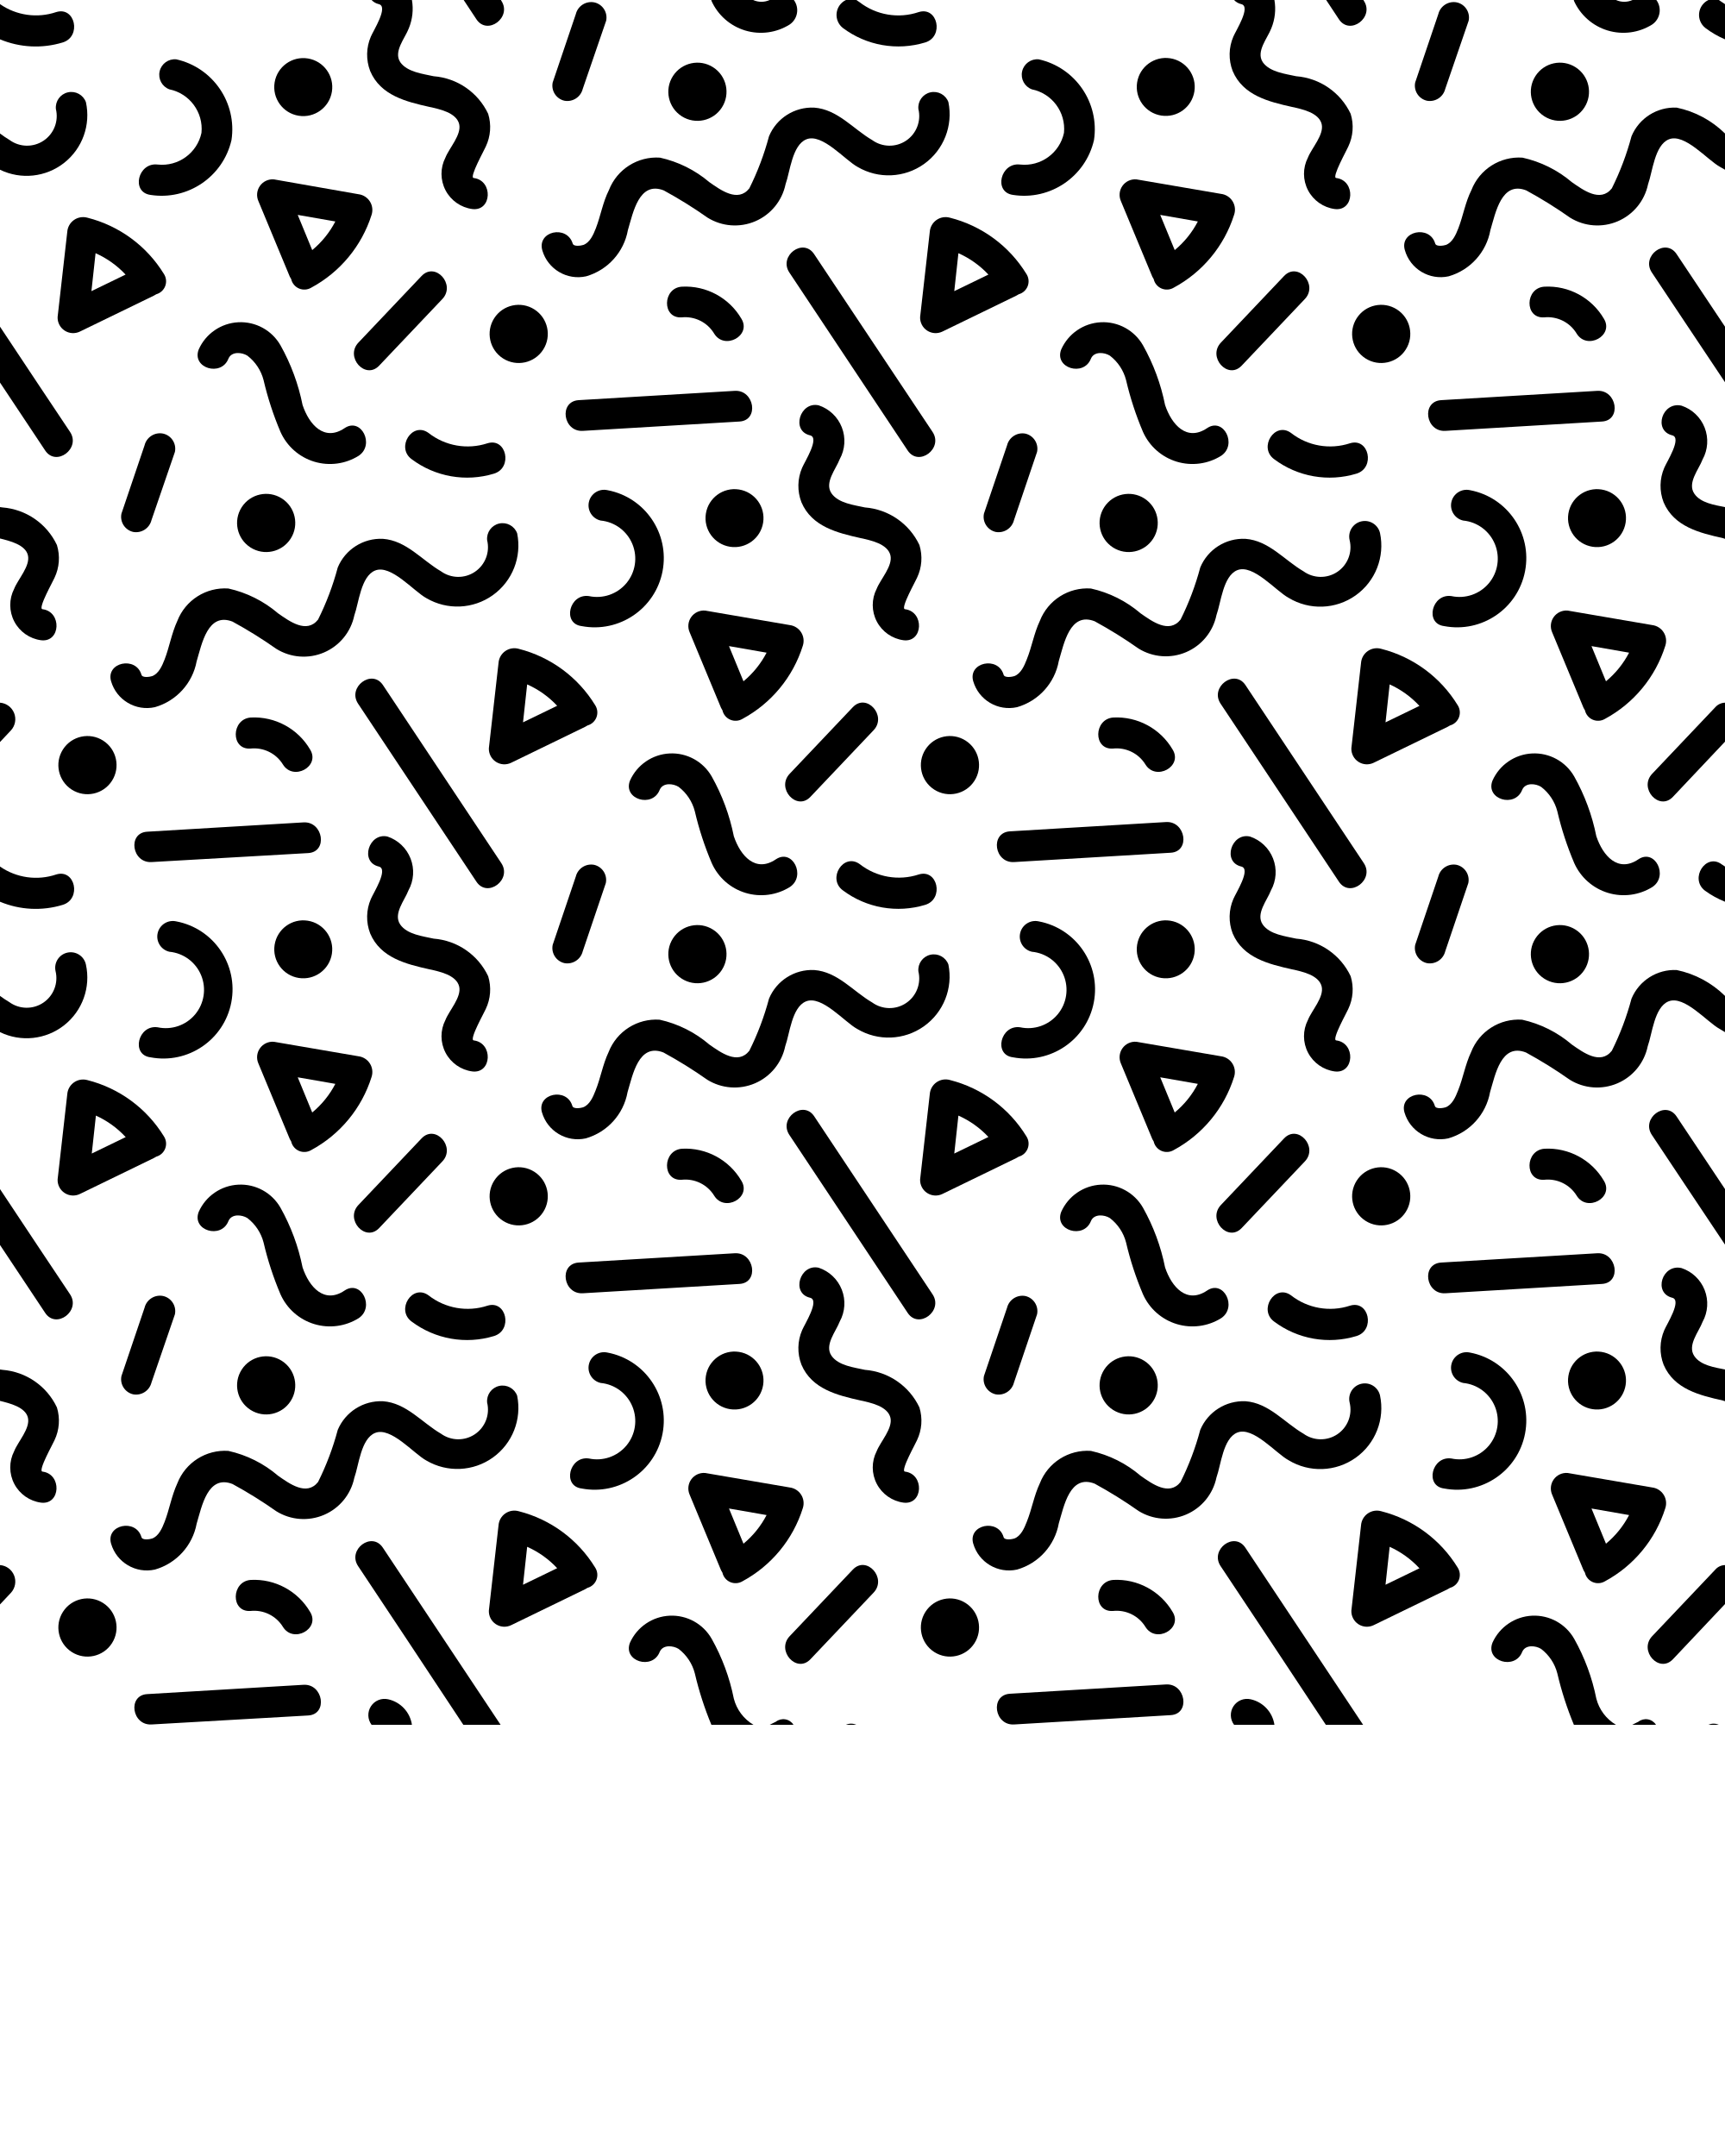
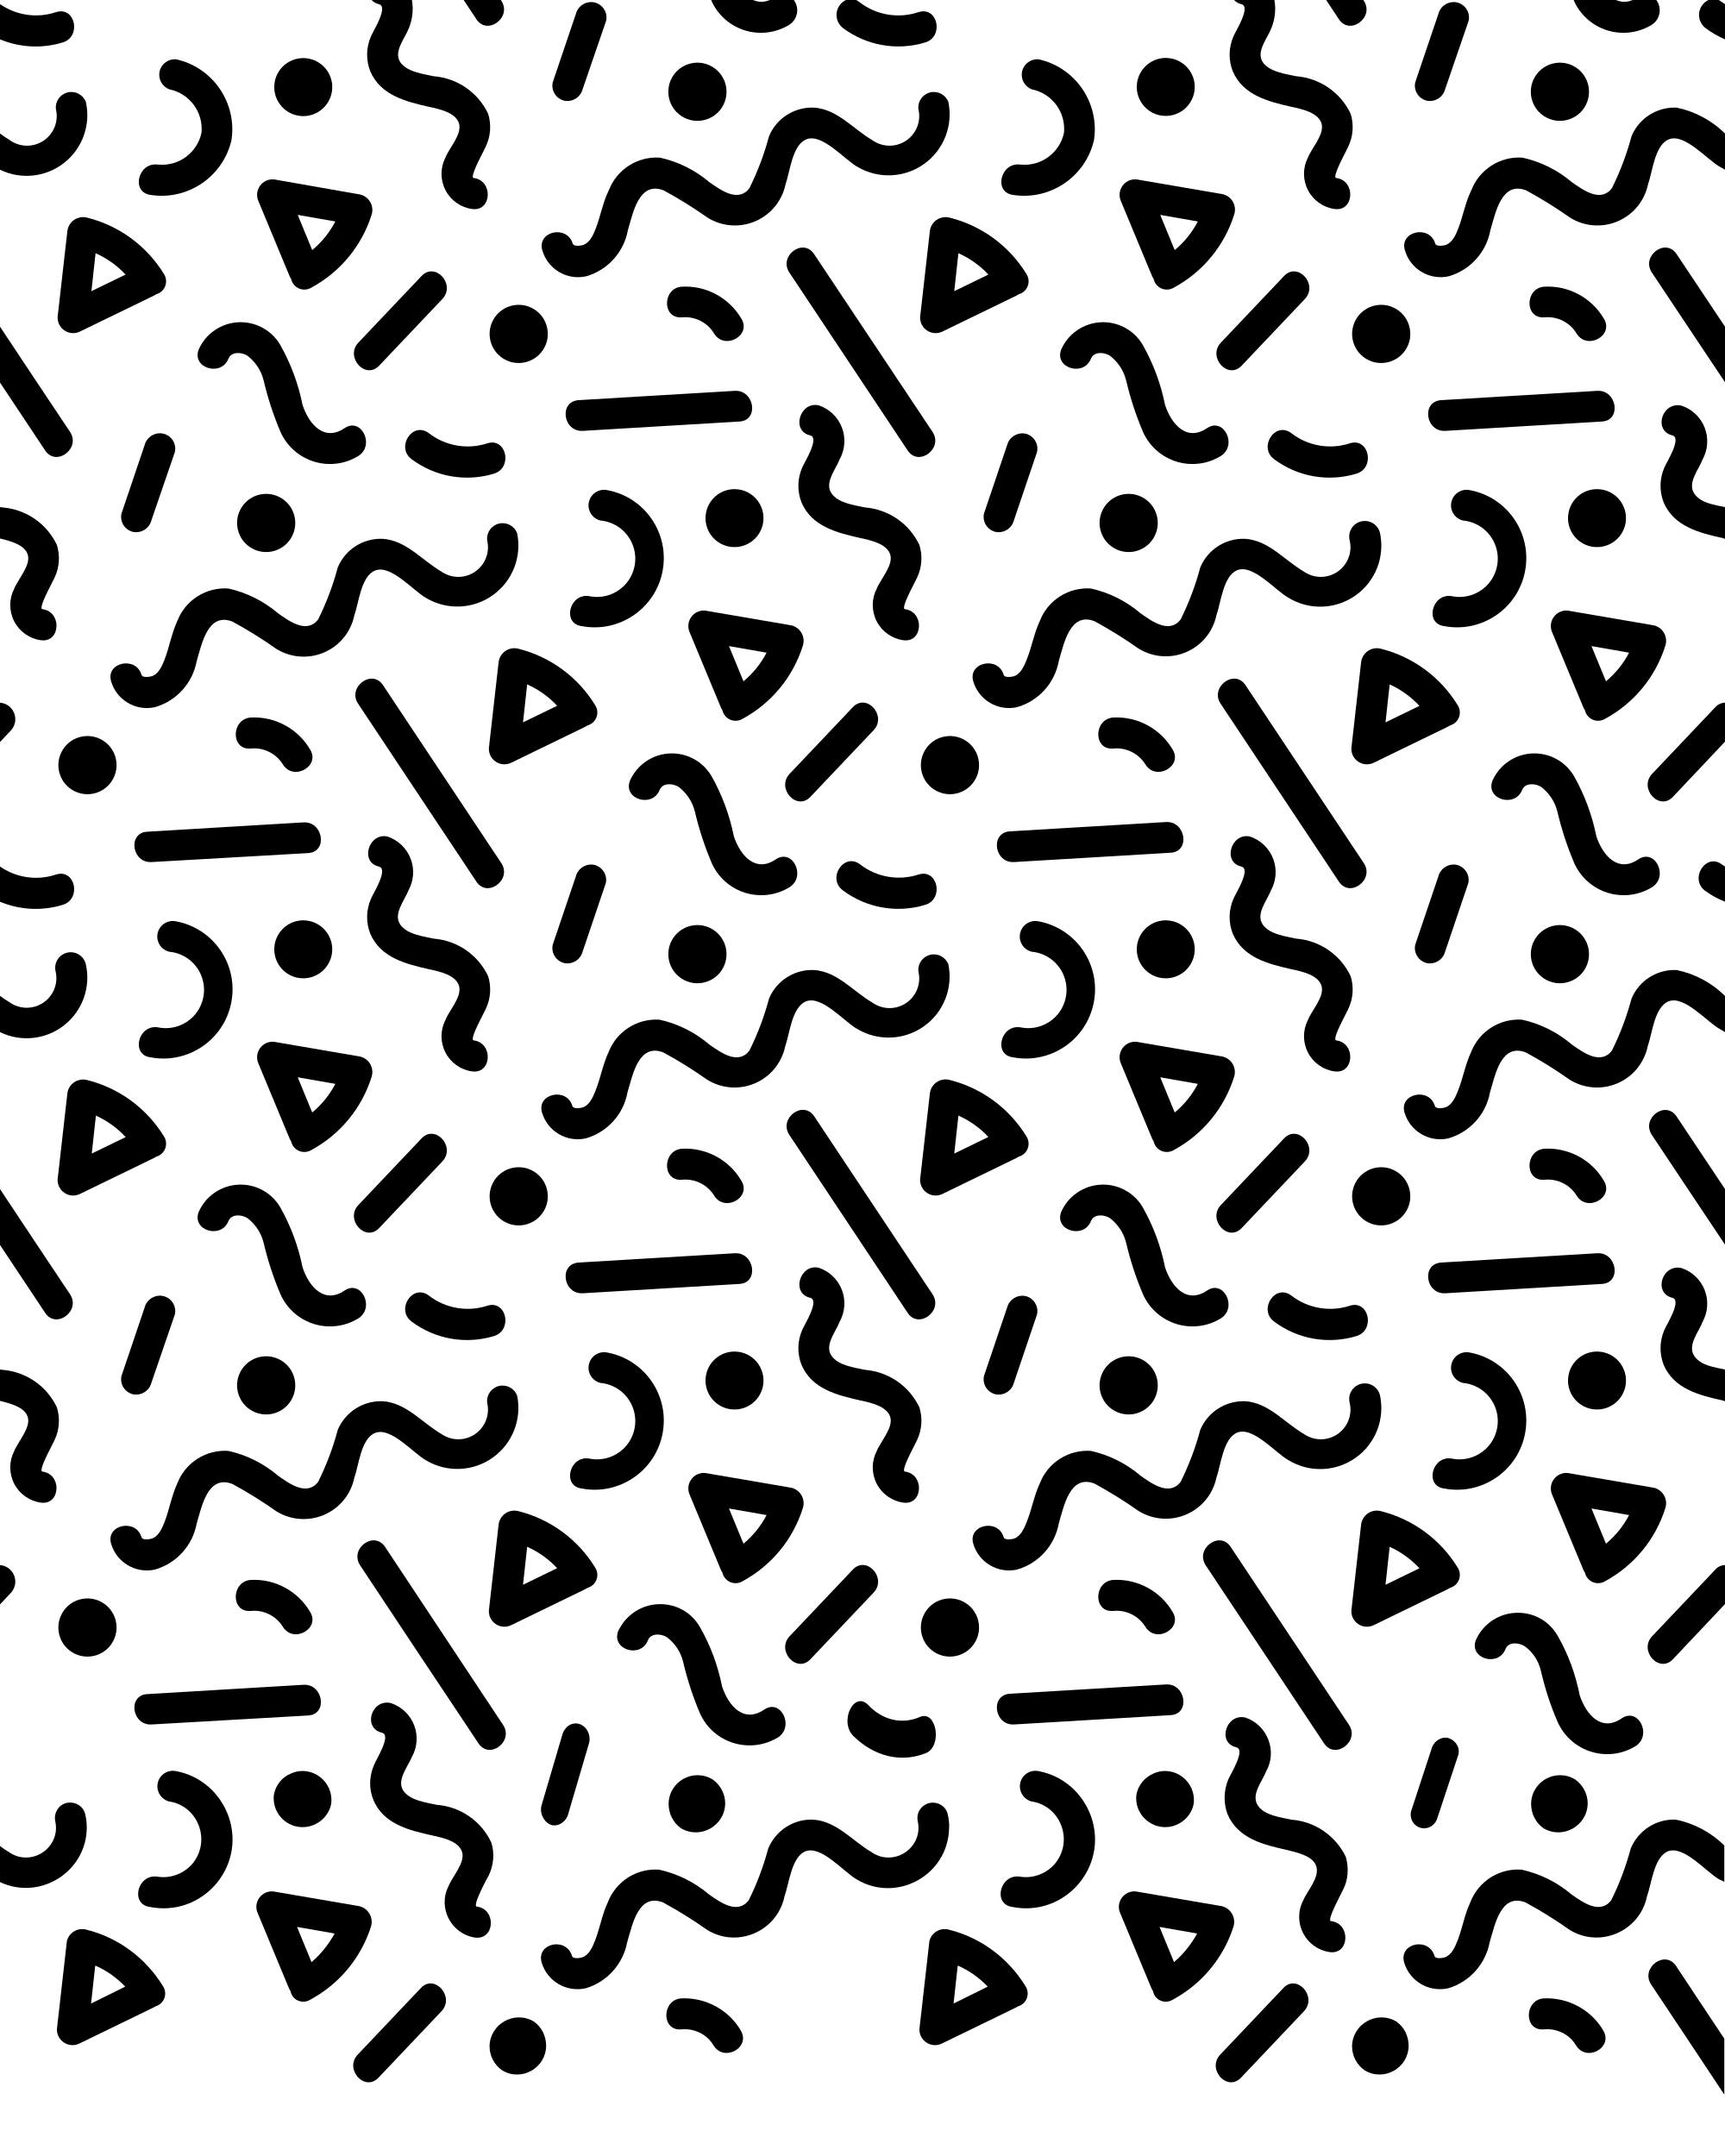
<svg xmlns="http://www.w3.org/2000/svg" data-name="Layer 1" viewBox="0 0 5 6.25" x="0px" y="0px">
  <path d="M4.86.312A.135.135,0,0,0,4.729.395a.8.8,0,0,1-.057.151c-.033.042-.083.005-.116-.018A.331.331,0,0,0,4.413.457a.148.148,0,0,0-.148.094C4.247.587,4.241.626,4.227.662c-.007.018-.017.041-.036.048-.006.002-.028.006-.031-.004-.016-.055-.104-.036-.088.019A.108.108,0,0,0,4.199.801a.171.171,0,0,0,.121-.134C4.335.617,4.352.524,4.424.552a1.295,1.295,0,0,1,.127.079.15.15,0,0,0,.226-.097c.013-.036.019-.113.06-.13.046-.019.112.06.149.08L5,.492V.387A.281.281,0,0,0,4.86.312Z" />
  <path d="M4.476.337A.084.084,0,0,0,4.567.195.084.084,0,0,0,4.476.337Z" />
  <path d="M4.788.79c.046.069.133.2.212.318V.947L4.86.737C4.828.688,4.756.742,4.788.79Z" />
  <path d="M4.476.92A.098.098,0,0,1,4.57.967c.03.049.109.006.079-.043a.188.188,0,0,0-.172-.093C4.42.834,4.418.924,4.476.92Z" />
  <path d="M4.991.006,4.982,0H4.952a.048.048,0,0,0-.009.081A.265.265,0,0,0,5,.114V.012Z" />
  <path d="M4.562.002a.157.157,0,0,0,.227.069A.05.05,0,0,0,4.801,0h-.069a.058.058,0,0,1-.048,0H4.562Z" />
  <path d="M4.169.041,4.102.239a.045.045,0,0,0,.034.053.046.046,0,0,0,.053-.034L4.257.06a.045.045,0,0,0-.034-.053A.046.046,0,0,0,4.169.041Z" />
  <path d="M4.86,2.812a.135.135,0,0,0-.131.083.799.799,0,0,1-.057.151c-.033.042-.083.005-.116-.018a.332.332,0,0,0-.144-.072.148.148,0,0,0-.148.094c-.017.036-.023.075-.038.112-.007.018-.017.041-.036.048-.006.002-.028.006-.031-.004-.016-.055-.104-.036-.088.019a.108.108,0,0,0,.127.075.171.171,0,0,0,.121-.134c.015-.05.032-.143.104-.115a1.294,1.294,0,0,1,.127.079.15.15,0,0,0,.226-.097c.013-.036.019-.113.06-.13.046-.019.112.06.149.08L5,2.992V2.887A.281.281,0,0,0,4.86,2.812Z" />
  <path d="M4.476,2.837a.084.084,0,0,0,.091-.142A.084.084,0,0,0,4.476,2.837Z" />
  <path d="M4.546,1.489a.084.084,0,0,0,.166.026A.084.084,0,0,0,4.546,1.489Z" />
  <path d="M4.788,3.29c.046.069.133.2.212.318V3.447l-.14-.21C4.828,3.188,4.756,3.242,4.788,3.29Z" />
  <path d="M4.476,3.42a.098.098,0,0,1,.094.046c.03.049.109.006.079-.043a.188.188,0,0,0-.172-.093C4.42,3.334,4.418,3.424,4.476,3.42Z" />
  <path d="M4.499,1.833,4.59,2.052l.004.007a.039.039,0,0,0,.058.025.365.365,0,0,0,.175-.212.046.046,0,0,0-.038-.06l-.245-.042A.045.045,0,0,0,4.499,1.833Zm.223.059a.267.267,0,0,1-.067.083l-.042-.102Z" />
  <path d="M4.991,2.506c-.046-.035-.095.041-.049.076A.266.266,0,0,0,5,2.614V2.512Z" />
  <path d="M4.326,2.263c-.021.054.065.08.086.027.009-.022.039-.019.055-.009a.13.13,0,0,1,.047.071.915.915,0,0,0,.049.15.157.157,0,0,0,.227.069c.047-.032.007-.112-.041-.08-.059.04-.103-.01-.122-.067a.59.59,0,0,0-.064-.173A.133.133,0,0,0,4.326,2.263Z" />
  <path d="M4.972,2.05l-.183.193c-.04.042.02.109.06.067L5,2.15V2.037A.039.039,0,0,0,4.972,2.05Z" />
  <path d="M4.169,2.541,4.102,2.739a.045.045,0,0,0,.034.053.046.046,0,0,0,.053-.034l.067-.198a.045.045,0,0,0-.034-.053A.046.046,0,0,0,4.169,2.541Z" />
  <path d="M4.911,1.431c-.021-.031.013-.07.024-.099a.109.109,0,0,0-.061-.156c-.056-.013-.083.072-.027.086.029.007-.016.077-.023.094a.132.132,0,0,0-.002.1c.03.071.105.089.172.104L5,1.562V1.47C4.97,1.464,4.929,1.458,4.911,1.431Z" />
  <path d="M4.546,3.989a.084.084,0,0,0,.166.026A.084.084,0,0,0,4.546,3.989Z" />
  <path d="M4.499,4.333,4.59,4.552l.004.007a.039.039,0,0,0,.058.025.365.365,0,0,0,.175-.212.046.046,0,0,0-.038-.06l-.245-.042A.045.045,0,0,0,4.499,4.333Zm.223.059a.268.268,0,0,1-.067.083l-.042-.102Z" />
-   <path d="M4.952,5h.03A.036.036,0,0,0,4.952,5Z" />
-   <path d="M4.627,4.924a.59.59,0,0,0-.064-.173.133.133,0,0,0-.237.011c-.021.054.065.08.086.027.009-.022.039-.019.055-.009a.13.13,0,0,1,.047.071A.953.953,0,0,0,4.562,5h.122A.124.124,0,0,1,4.627,4.924Z" />
-   <path d="M4.749,4.991,4.731,5h.069A.035.035,0,0,0,4.749,4.991Z" />
  <path d="M4.972,4.55l-.183.193c-.04.042.02.109.06.067L5,4.65V4.537A.038.038,0,0,0,4.972,4.55Z" />
  <path d="M4.911,3.931c-.021-.031.013-.07.024-.099a.109.109,0,0,0-.061-.156c-.056-.013-.083.072-.027.086.029.007-.016.077-.023.094a.132.132,0,0,0-.002.1c.03.071.105.089.172.104L5,4.062V3.97C4.97,3.964,4.929,3.958,4.911,3.931Z" />
  <path d="M3.881.056c.032.048.104-.006.072-.054L3.952,0H3.844Z" />
  <path d="M3.912,1.566a.086.086,0,0,1-.134.09c-.055-.032-.1-.089-.168-.094a.135.135,0,0,0-.131.083.8.8,0,0,1-.057.151c-.033.042-.083.005-.116-.018a.331.331,0,0,0-.144-.072.148.148,0,0,0-.148.094c-.017.036-.023.075-.038.112-.007.018-.017.041-.036.048-.006.002-.028.006-.031-.004-.016-.055-.104-.036-.088.019a.108.108,0,0,0,.127.075.171.171,0,0,0,.121-.134c.015-.05.032-.143.104-.115a1.294,1.294,0,0,1,.127.079.15.15,0,0,0,.226-.097c.013-.036.019-.113.06-.13.046-.019.112.06.149.08a.177.177,0,0,0,.265-.188A.045.045,0,0,0,3.912,1.566Z" />
  <path d="M3.226,1.587a.084.084,0,0,0,.091-.142A.084.084,0,0,0,3.226,1.587Z" />
  <path d="M3.296.239a.084.084,0,0,0,.166.026A.084.084,0,0,0,3.296.239Z" />
  <path d="M3.958,1.039A.084.084,0,0,0,4.049.897.084.084,0,0,0,3.958,1.039Z" />
  <path d="M3.538,2.04c.077.115.266.401.343.516.032.048.104-.006.072-.054-.077-.115-.266-.401-.343-.516C3.578,1.938,3.506,1.992,3.538,2.04Z" />
  <path d="M3.226,2.17a.098.098,0,0,1,.094.046c.03.049.109.006.079-.043a.188.188,0,0,0-.172-.093C3.17,2.084,3.168,2.174,3.226,2.17Z" />
  <path d="M3.945,1.922,3.917,2.169a.045.045,0,0,0,.065.042l.214-.104.007-.004a.039.039,0,0,0,.022-.059.365.365,0,0,0-.221-.163A.046.046,0,0,0,3.945,1.922Zm.17.124-.099.048.012-.11A.267.267,0,0,1,4.114,2.046Z" />
  <path d="M3.249.583,3.34.802l.004.007a.039.039,0,0,0,.058.025A.365.365,0,0,0,3.577.623.046.046,0,0,0,3.539.562L3.294.52A.045.045,0,0,0,3.249.583Zm.223.059a.267.267,0,0,1-.067.083L3.363.623Z" />
  <path d="M3.693,1.331a.268.268,0,0,0,.239.042c.055-.017.036-.105-.019-.088a.184.184,0,0,1-.171-.03C3.695,1.221,3.647,1.297,3.693,1.331Z" />
  <path d="M3.076,1.013c-.021.054.065.08.086.027.009-.022.039-.019.055-.009a.13.13,0,0,1,.047.071.913.913,0,0,0,.049.15.157.157,0,0,0,.227.069c.047-.032.007-.112-.041-.08-.059.04-.103-.01-.122-.067a.59.59,0,0,0-.064-.173A.133.133,0,0,0,3.076,1.013Z" />
  <path d="M3.539.993c-.04.042.02.109.06.067L3.782.867c.04-.042-.02-.109-.06-.067Z" />
  <path d="M2.919,1.291,2.852,1.489a.045.045,0,0,0,.034.053.046.046,0,0,0,.053-.034l.067-.198a.045.045,0,0,0-.034-.053A.046.046,0,0,0,2.919,1.291Z" />
  <path d="M3.598.012C3.627.019,3.582.089,3.575.106a.132.132,0,0,0-.002.1c.03.071.105.089.172.104.027.006.078.016.086.05.007.031-.029.069-.04.097a.103.103,0,0,0,.078.149c.057.007.061-.083.004-.09C3.859.515,3.905.433,3.908.425A.131.131,0,0,0,3.915.33a.191.191,0,0,0-.158-.109c-.031-.007-.077-.012-.097-.041C3.64.149,3.674.111,3.685.082A.149.149,0,0,0,3.694,0h-.117A.041.041,0,0,0,3.598.012Z" />
  <path d="M4.19,1.249l.453-.027c.058-.003.044-.092-.013-.089l-.453.027C4.119,1.164,4.132,1.253,4.19,1.249Z" />
  <path d="M4.241,1.509a.111.111,0,1,1-.034.219c-.057-.008-.078.08-.021.087a.2.2,0,1,0,.075-.394A.045.045,0,0,0,4.241,1.509Z" />
  <path d="M3.912,4.066a.086.086,0,0,1-.134.09c-.055-.032-.1-.089-.168-.094a.136.136,0,0,0-.131.083.799.799,0,0,1-.057.151c-.033.042-.083.005-.116-.018a.331.331,0,0,0-.144-.072.148.148,0,0,0-.148.094c-.017.036-.023.075-.038.112-.007.018-.017.041-.036.048-.006.002-.028.006-.031-.004-.016-.055-.104-.036-.088.019a.108.108,0,0,0,.127.075.171.171,0,0,0,.121-.134c.015-.05.032-.143.104-.115a1.294,1.294,0,0,1,.127.079.15.15,0,0,0,.226-.097c.013-.036.019-.113.06-.13.046-.019.112.06.149.08a.177.177,0,0,0,.265-.188A.045.045,0,0,0,3.912,4.066Z" />
  <path d="M3.226,4.087a.084.084,0,0,0,.091-.142A.084.084,0,0,0,3.226,4.087Z" />
  <path d="M3.296,2.739a.084.084,0,0,0,.166.026A.084.084,0,0,0,3.296,2.739Z" />
  <path d="M3.958,3.539a.084.084,0,0,0,.091-.142A.084.084,0,0,0,3.958,3.539Z" />
-   <path d="M3.538,4.54c.066.099.216.325.305.46h.108c-.078-.117-.265-.399-.341-.513C3.578,4.438,3.506,4.492,3.538,4.54Z" />
  <path d="M3.226,4.67a.098.098,0,0,1,.094.046c.03.049.109.006.079-.043a.188.188,0,0,0-.172-.093C3.17,4.584,3.168,4.674,3.226,4.67Z" />
  <path d="M3.945,4.422,3.917,4.669a.045.045,0,0,0,.065.042l.214-.104.007-.004a.039.039,0,0,0,.022-.059.365.365,0,0,0-.221-.163A.046.046,0,0,0,3.945,4.422Zm.17.124-.099.048.012-.11A.267.267,0,0,1,4.114,4.546Z" />
  <path d="M3.249,3.083,3.34,3.302l.004.007a.039.039,0,0,0,.058.025.365.365,0,0,0,.175-.212.046.046,0,0,0-.038-.06l-.245-.042A.045.045,0,0,0,3.249,3.083Zm.223.059a.267.267,0,0,1-.067.083l-.042-.102Z" />
  <path d="M3.693,3.831a.268.268,0,0,0,.239.042c.055-.017.036-.105-.019-.088a.184.184,0,0,1-.171-.03C3.695,3.721,3.647,3.797,3.693,3.831Z" />
  <path d="M3.076,3.513c-.021.054.065.08.086.027.009-.022.039-.019.055-.009a.13.13,0,0,1,.047.071.913.913,0,0,0,.049.15.157.157,0,0,0,.227.069c.047-.032.007-.112-.041-.08-.059.04-.103-.01-.122-.067a.59.59,0,0,0-.064-.173A.133.133,0,0,0,3.076,3.513Z" />
  <path d="M3.539,3.493c-.04.042.02.109.06.067L3.782,3.367c.04-.042-.02-.109-.06-.067Z" />
  <path d="M2.919,3.791,2.852,3.989a.045.045,0,0,0,.034.053.046.046,0,0,0,.053-.034l.067-.198a.045.045,0,0,0-.034-.053A.046.046,0,0,0,2.919,3.791Z" />
  <path d="M3.598,2.512c.029.007-.016.077-.023.094a.132.132,0,0,0-.002.1c.03.071.105.089.172.104.027.006.078.016.086.05.007.031-.029.069-.04.097a.103.103,0,0,0,.078.149c.057.007.061-.083.004-.09-.014-.002.032-.083.035-.091a.131.131,0,0,0,.007-.095.191.191,0,0,0-.158-.109c-.031-.007-.077-.012-.097-.041-.021-.031.013-.07.024-.099a.109.109,0,0,0-.061-.156C3.569,2.413,3.542,2.499,3.598,2.512Z" />
  <path d="M4.19,3.749l.453-.027c.058-.003.044-.092-.013-.089l-.453.027C4.119,3.664,4.132,3.753,4.19,3.749Z" />
  <path d="M4.241,4.009a.111.111,0,1,1-.034.219c-.057-.008-.078.08-.021.087a.2.2,0,1,0,.075-.394A.045.045,0,0,0,4.241,4.009Z" />
-   <path d="M3.625,4.926A.047.047,0,0,0,3.577,5h.117A.089.089,0,0,0,3.625,4.926Z" />
  <path d="M2.662.316a.086.086,0,0,1-.134.09c-.055-.032-.1-.089-.168-.094A.135.135,0,0,0,2.229.395a.8.8,0,0,1-.057.151c-.033.042-.083.005-.116-.018A.331.331,0,0,0,1.913.457a.148.148,0,0,0-.148.094C1.747.587,1.741.626,1.727.662c-.007.018-.017.041-.036.048-.006.002-.028.006-.031-.004C1.643.651,1.556.67,1.572.726A.108.108,0,0,0,1.699.801a.171.171,0,0,0,.121-.134C1.835.617,1.852.524,1.924.552a1.294,1.294,0,0,1,.127.079.15.15,0,0,0,.226-.097c.013-.036.019-.113.06-.13.046-.019.112.06.149.08A.177.177,0,0,0,2.749.296.045.045,0,0,0,2.662.316Z" />
  <path d="M1.976.337A.084.084,0,0,0,2.067.195.084.084,0,0,0,1.976.337Z" />
  <path d="M2.288.79c.077.115.266.401.343.516.032.048.104-.006.072-.054C2.626,1.137,2.437.852,2.36.737,2.328.688,2.256.742,2.288.79Z" />
  <path d="M1.976.92A.098.098,0,0,1,2.07.967c.03.049.109.006.079-.043a.188.188,0,0,0-.172-.093C1.92.834,1.918.924,1.976.92Z" />
  <path d="M2.695.672,2.667.919a.045.045,0,0,0,.065.042l.214-.104L2.953.853a.039.039,0,0,0,.022-.059A.365.365,0,0,0,2.753.631.046.046,0,0,0,2.695.672Zm.17.124-.099.048.012-.11A.268.268,0,0,1,2.865.796Z" />
  <path d="M2.443.081a.268.268,0,0,0,.239.042C2.737.106,2.718.018,2.663.035A.184.184,0,0,1,2.491.006L2.482,0H2.452A.048.048,0,0,0,2.443.081Z" />
  <path d="M2.062.002a.157.157,0,0,0,.227.069A.05.05,0,0,0,2.301,0H2.231a.058.058,0,0,1-.048,0H2.062Z" />
  <path d="M1.669.041,1.602.239a.045.045,0,0,0,.034.053.046.046,0,0,0,.053-.034L1.757.06a.045.045,0,0,0-.034-.053A.046.046,0,0,0,1.669.041Z" />
  <path d="M2.991.259a.117.117,0,0,1,.093.126.117.117,0,0,1-.127.092C2.9.47,2.879.557,2.936.565A.208.208,0,0,0,3.171.406a.208.208,0,0,0-.16-.234A.045.045,0,0,0,2.991.259Z" />
  <path d="M2.662,2.816a.086.086,0,0,1-.134.09c-.055-.032-.1-.089-.168-.094a.135.135,0,0,0-.131.083.8.8,0,0,1-.057.151c-.033.042-.083.005-.116-.018a.331.331,0,0,0-.144-.072.148.148,0,0,0-.148.094c-.017.036-.023.075-.038.112-.007.018-.017.041-.036.048-.006.002-.028.006-.031-.004-.016-.055-.104-.036-.088.019a.108.108,0,0,0,.127.075.171.171,0,0,0,.121-.134c.015-.05.032-.143.104-.115a1.292,1.292,0,0,1,.127.079.15.15,0,0,0,.226-.097c.013-.036.019-.113.06-.13.046-.019.112.06.149.08A.177.177,0,0,0,2.749,2.796.045.045,0,0,0,2.662,2.816Z" />
  <path d="M1.976,2.837a.084.084,0,0,0,.091-.142A.084.084,0,0,0,1.976,2.837Z" />
  <path d="M2.046,1.489a.084.084,0,0,0,.166.026A.084.084,0,0,0,2.046,1.489Z" />
  <path d="M2.708,2.289a.084.084,0,0,0,.091-.142A.084.084,0,0,0,2.708,2.289Z" />
  <path d="M2.288,3.29c.077.115.266.401.343.516.032.048.104-.006.072-.054-.077-.115-.266-.401-.343-.516C2.328,3.188,2.256,3.242,2.288,3.29Z" />
  <path d="M1.976,3.42a.098.098,0,0,1,.094.046c.03.049.109.006.079-.043a.188.188,0,0,0-.172-.093C1.92,3.334,1.918,3.424,1.976,3.42Z" />
  <path d="M2.695,3.172,2.667,3.419a.045.045,0,0,0,.065.042l.214-.104.007-.004a.039.039,0,0,0,.022-.059.365.365,0,0,0-.221-.163A.046.046,0,0,0,2.695,3.172Zm.17.124-.099.048.012-.11A.267.267,0,0,1,2.865,3.296Z" />
  <path d="M1.999,1.833,2.09,2.052l.004.007a.039.039,0,0,0,.058.025.365.365,0,0,0,.175-.212.046.046,0,0,0-.038-.06l-.245-.042A.045.045,0,0,0,1.999,1.833Zm.223.059a.267.267,0,0,1-.067.083l-.042-.102Z" />
  <path d="M2.443,2.581a.268.268,0,0,0,.239.042c.055-.017.036-.105-.019-.088a.184.184,0,0,1-.171-.03C2.445,2.471,2.397,2.547,2.443,2.581Z" />
  <path d="M1.826,2.263c-.021.054.065.08.086.027.009-.022.039-.019.055-.009a.13.13,0,0,1,.047.071.914.914,0,0,0,.049.15.157.157,0,0,0,.227.069c.047-.032.007-.112-.041-.08-.059.04-.103-.01-.122-.067a.59.59,0,0,0-.064-.173A.133.133,0,0,0,1.826,2.263Z" />
  <path d="M2.289,2.243c-.04.042.02.109.06.067L2.532,2.117c.04-.042-.02-.109-.06-.067Z" />
  <path d="M1.669,2.541,1.602,2.739a.045.045,0,0,0,.034.053.046.046,0,0,0,.053-.034l.067-.198a.045.045,0,0,0-.034-.053A.046.046,0,0,0,1.669,2.541Z" />
  <path d="M2.348,1.262c.029.007-.016.077-.023.094a.132.132,0,0,0-.002.1c.03.071.105.089.172.104.027.006.078.016.086.05.007.031-.029.069-.04.097a.103.103,0,0,0,.078.149c.057.007.061-.083.004-.09-.014-.002.032-.083.035-.091a.131.131,0,0,0,.007-.095.191.191,0,0,0-.158-.109c-.031-.007-.077-.012-.097-.041-.021-.031.013-.07.024-.099a.109.109,0,0,0-.061-.156C2.319,1.163,2.292,1.249,2.348,1.262Z" />
  <path d="M2.94,2.499l.453-.027c.058-.003.044-.092-.013-.089l-.453.027C2.869,2.414,2.882,2.503,2.94,2.499Z" />
  <path d="M2.991,2.759a.111.111,0,1,1-.034.219c-.057-.008-.078.08-.021.087a.2.2,0,1,0,.075-.394A.045.045,0,0,0,2.991,2.759Z" />
  <path d="M2.046,3.989a.084.084,0,0,0,.166.026A.084.084,0,0,0,2.046,3.989Z" />
  <path d="M2.708,4.789a.084.084,0,0,0,.091-.142A.084.084,0,0,0,2.708,4.789Z" />
  <path d="M1.999,4.333,2.09,4.552l.004.007a.039.039,0,0,0,.058.025.365.365,0,0,0,.175-.212.046.046,0,0,0-.038-.06l-.245-.042A.045.045,0,0,0,1.999,4.333Zm.223.059a.267.267,0,0,1-.067.083l-.042-.102Z" />
-   <path d="M2.452,5h.03A.036.036,0,0,0,2.452,5Z" />
-   <path d="M2.249,4.991,2.231,5h.069A.035.035,0,0,0,2.249,4.991Z" />
-   <path d="M2.127,4.924a.59.59,0,0,0-.064-.173.133.133,0,0,0-.237.011c-.021.054.065.08.086.027.009-.022.039-.019.055-.009a.13.13,0,0,1,.047.071A.952.952,0,0,0,2.062,5h.122A.124.124,0,0,1,2.127,4.924Z" />
  <path d="M2.289,4.743c-.04.042.02.109.06.067L2.532,4.617c.04-.042-.02-.109-.06-.067Z" />
  <path d="M2.348,3.762c.029.007-.016.077-.023.094a.132.132,0,0,0-.002.1c.03.071.105.089.172.104.027.006.078.016.086.05.007.031-.029.069-.04.097a.103.103,0,0,0,.078.149c.057.007.061-.083.004-.09-.014-.002.032-.083.035-.091a.131.131,0,0,0,.007-.095.191.191,0,0,0-.158-.109c-.031-.007-.077-.012-.097-.041-.021-.031.013-.07.024-.099a.109.109,0,0,0-.061-.156C2.319,3.663,2.292,3.749,2.348,3.762Z" />
  <path d="M2.94,4.999l.453-.027c.058-.003.044-.092-.013-.089l-.453.027C2.869,4.914,2.882,5.003,2.94,4.999Z" />
  <path d="M1.381.056c.032.048.104-.006.072-.054L1.452,0H1.344Z" />
  <path d="M1.412,1.566a.086.086,0,0,1-.134.09c-.055-.032-.1-.089-.168-.094a.135.135,0,0,0-.131.083.799.799,0,0,1-.057.151c-.033.042-.083.005-.116-.018a.332.332,0,0,0-.144-.072.148.148,0,0,0-.148.094C.497,1.837.491,1.876.477,1.912c-.007.018-.017.041-.036.048-.006.002-.028.006-.031-.004-.016-.055-.104-.036-.088.019a.108.108,0,0,0,.127.075A.171.171,0,0,0,.57,1.917C.585,1.867.602,1.774.674,1.802a1.295,1.295,0,0,1,.127.079.15.15,0,0,0,.226-.097c.013-.036.019-.113.06-.13.046-.019.112.06.149.08A.177.177,0,0,0,1.499,1.546.045.045,0,0,0,1.412,1.566Z" />
  <path d="M.726,1.587a.084.084,0,0,0,.091-.142A.084.084,0,0,0,.726,1.587Z" />
  <path d="M.796.239A.084.084,0,0,0,.962.266.084.084,0,0,0,.796.239Z" />
  <path d="M1.458,1.039A.084.084,0,0,0,1.549.897.084.084,0,0,0,1.458,1.039Z" />
  <path d="M1.038,2.04c.077.115.266.401.343.516.032.048.104-.006.072-.054-.077-.115-.266-.401-.343-.516C1.078,1.938,1.006,1.992,1.038,2.04Z" />
  <path d="M.726,2.17a.098.098,0,0,1,.094.046c.03.049.109.006.079-.043a.188.188,0,0,0-.172-.093C.67,2.084.668,2.174.726,2.17Z" />
  <path d="M1.445,1.922,1.417,2.169a.045.045,0,0,0,.065.042l.214-.104.007-.004a.039.039,0,0,0,.022-.059.365.365,0,0,0-.221-.163A.046.046,0,0,0,1.445,1.922Zm.17.124-.099.048.012-.11A.267.267,0,0,1,1.615,2.046Z" />
  <path d="M.749.583.84.802.844.809a.039.039,0,0,0,.058.025A.365.365,0,0,0,1.077.623a.046.046,0,0,0-.038-.06L.794.52A.045.045,0,0,0,.749.583Zm.223.059a.267.267,0,0,1-.067.083L.863.623Z" />
  <path d="M1.193,1.331a.268.268,0,0,0,.239.042c.055-.017.036-.105-.019-.088a.184.184,0,0,1-.171-.03C1.195,1.221,1.147,1.297,1.193,1.331Z" />
  <path d="M.576,1.013c-.021.054.065.08.086.027.009-.022.039-.019.055-.009a.13.13,0,0,1,.047.071.914.914,0,0,0,.049.15.157.157,0,0,0,.227.069c.047-.032.007-.112-.041-.08-.059.04-.103-.01-.122-.067a.591.591,0,0,0-.064-.173A.133.133,0,0,0,.576,1.013Z" />
  <path d="M1.039.993c-.04.042.02.109.06.067L1.282.867c.04-.042-.02-.109-.06-.067Z" />
  <path d="M.419,1.291.352,1.489a.045.045,0,0,0,.034.053.046.046,0,0,0,.053-.034L.507,1.31a.045.045,0,0,0-.034-.053A.046.046,0,0,0,.419,1.291Z" />
  <path d="M1.098.012C1.127.019,1.082.089,1.075.106a.132.132,0,0,0-.002.1c.03.071.105.089.172.104.027.006.078.016.086.05.007.031-.029.069-.04.097a.103.103,0,0,0,.078.149c.057.007.061-.083.004-.09C1.359.515,1.405.433,1.408.425A.131.131,0,0,0,1.415.33a.191.191,0,0,0-.158-.109c-.031-.007-.077-.012-.097-.041C1.14.149,1.174.111,1.185.082A.149.149,0,0,0,1.194,0H1.077A.041.041,0,0,0,1.098.012Z" />
  <path d="M1.69,1.249l.453-.027c.058-.003.044-.092-.013-.089l-.453.027C1.619,1.164,1.632,1.253,1.69,1.249Z" />
  <path d="M1.741,1.509a.111.111,0,1,1-.034.219c-.057-.008-.078.08-.021.087a.2.2,0,1,0,.075-.394A.045.045,0,0,0,1.741,1.509Z" />
  <path d="M1.412,4.066a.086.086,0,0,1-.134.09c-.055-.032-.1-.089-.168-.094a.136.136,0,0,0-.131.083.799.799,0,0,1-.057.151c-.033.042-.083.005-.116-.018a.331.331,0,0,0-.144-.072.148.148,0,0,0-.148.094C.497,4.337.491,4.376.477,4.412c-.007.018-.017.041-.036.048-.006.002-.028.006-.031-.004-.016-.055-.104-.036-.088.019a.108.108,0,0,0,.127.075A.171.171,0,0,0,.57,4.417C.585,4.367.602,4.274.674,4.302a1.295,1.295,0,0,1,.127.079.15.15,0,0,0,.226-.097c.013-.036.019-.113.06-.13.046-.019.112.06.149.08A.177.177,0,0,0,1.499,4.046.045.045,0,0,0,1.412,4.066Z" />
  <path d="M.726,4.087a.084.084,0,0,0,.091-.142A.084.084,0,0,0,.726,4.087Z" />
  <path d="M.796,2.739a.084.084,0,0,0,.166.026A.084.084,0,0,0,.796,2.739Z" />
  <path d="M1.458,3.539a.084.084,0,0,0,.091-.142A.084.084,0,0,0,1.458,3.539Z" />
-   <path d="M1.038,4.54c.066.099.216.325.305.46h.108c-.078-.117-.265-.399-.341-.513C1.078,4.438,1.006,4.492,1.038,4.54Z" />
  <path d="M.726,4.67A.098.098,0,0,1,.82,4.716c.03.049.109.006.079-.043a.188.188,0,0,0-.172-.093C.67,4.584.668,4.674.726,4.67Z" />
  <path d="M1.445,4.422,1.417,4.669a.045.045,0,0,0,.065.042l.214-.104.007-.004a.039.039,0,0,0,.022-.059.365.365,0,0,0-.221-.163A.046.046,0,0,0,1.445,4.422Zm.17.124-.099.048.012-.11A.267.267,0,0,1,1.615,4.546Z" />
  <path d="M.749,3.083.84,3.302l.004.007a.039.039,0,0,0,.058.025.365.365,0,0,0,.175-.212.046.046,0,0,0-.038-.06L.794,3.02A.045.045,0,0,0,.749,3.083Zm.223.059a.267.267,0,0,1-.067.083L.863,3.123Z" />
  <path d="M1.193,3.831a.268.268,0,0,0,.239.042c.055-.017.036-.105-.019-.088a.184.184,0,0,1-.171-.03C1.195,3.721,1.147,3.797,1.193,3.831Z" />
  <path d="M.576,3.513c-.021.054.065.08.086.027.009-.022.039-.019.055-.009a.13.13,0,0,1,.047.071.914.914,0,0,0,.049.15.157.157,0,0,0,.227.069c.047-.032.007-.112-.041-.08-.059.04-.103-.01-.122-.067a.591.591,0,0,0-.064-.173A.133.133,0,0,0,.576,3.513Z" />
  <path d="M1.039,3.493c-.04.042.02.109.06.067L1.282,3.367c.04-.042-.02-.109-.06-.067Z" />
  <path d="M.419,3.791.352,3.989a.045.045,0,0,0,.034.053.046.046,0,0,0,.053-.034L.507,3.81a.045.045,0,0,0-.034-.053A.046.046,0,0,0,.419,3.791Z" />
  <path d="M1.098,2.512c.029.007-.016.077-.023.094a.132.132,0,0,0-.002.1c.03.071.105.089.172.104.027.006.078.016.086.05.007.031-.029.069-.04.097a.103.103,0,0,0,.078.149c.057.007.061-.083.004-.09-.014-.002.032-.083.035-.091a.131.131,0,0,0,.007-.095.191.191,0,0,0-.158-.109c-.031-.007-.077-.012-.097-.041-.021-.031.013-.07.024-.099a.109.109,0,0,0-.061-.156C1.069,2.413,1.042,2.499,1.098,2.512Z" />
  <path d="M1.69,3.749l.453-.027c.058-.003.044-.092-.013-.089l-.453.027C1.619,3.664,1.632,3.753,1.69,3.749Z" />
  <path d="M1.741,4.009a.111.111,0,1,1-.034.219c-.057-.008-.078.08-.021.087a.2.2,0,1,0,.075-.394A.045.045,0,0,0,1.741,4.009Z" />
-   <path d="M1.125,4.926A.047.047,0,0,0,1.077,5h.117A.089.089,0,0,0,1.125,4.926Z" />
  <path d="M.249.296A.045.045,0,0,0,.162.316.086.086,0,0,1,.028.406.319.319,0,0,1,0,.387V.492A.176.176,0,0,0,.249.296Z" />
  <path d="M.203,1.252C.159,1.186.076,1.062,0,.947v.162l.131.197C.163,1.354.235,1.3.203,1.252Z" />
  <path d="M.195.672.167.919A.045.045,0,0,0,.232.961l.214-.104L.453.853a.039.039,0,0,0,.022-.059A.365.365,0,0,0,.253.631.046.046,0,0,0,.195.672ZM.364.796l-.099.048.012-.11A.268.268,0,0,1,.364.796Z" />
  <path d="M.182.123C.237.106.218.018.163.035A.183.183,0,0,1,0,.012V.114A.268.268,0,0,0,.182.123Z" />
  <path d="M.491.259a.117.117,0,0,1,.093.126A.117.117,0,0,1,.457.477C.4.47.379.557.436.565A.208.208,0,0,0,.671.406a.208.208,0,0,0-.16-.234A.045.045,0,0,0,.491.259Z" />
  <path d="M.249,2.796a.045.045,0,0,0-.088.019.086.086,0,0,1-.134.09A.314.314,0,0,1,0,2.887v.105A.176.176,0,0,0,.249,2.796Z" />
  <path d="M.208,2.289a.084.084,0,0,0,.091-.142A.084.084,0,0,0,.208,2.289Z" />
  <path d="M.203,3.752C.159,3.686.076,3.562,0,3.447v.162l.131.197C.163,3.854.235,3.8.203,3.752Z" />
  <path d="M.195,3.172.167,3.419a.045.045,0,0,0,.065.042l.214-.104L.453,3.353a.039.039,0,0,0,.022-.059A.365.365,0,0,0,.253,3.131.046.046,0,0,0,.195,3.172Zm.17.124-.099.048.012-.11A.267.267,0,0,1,.364,3.296Z" />
  <path d="M.182,2.623c.055-.017.036-.105-.019-.088A.183.183,0,0,1,0,2.512V2.614A.268.268,0,0,0,.182,2.623Z" />
  <path d="M0,2.037v.114L.032,2.117A.048.048,0,0,0,0,2.037Z" />
  <path d="M.081,1.61c.007.031-.029.069-.04.097a.103.103,0,0,0,.078.149c.057.007.061-.083.004-.09-.014-.002.032-.083.035-.091a.131.131,0,0,0,.007-.095.191.191,0,0,0-.158-.109L0,1.47v.091C.028,1.568.074,1.579.081,1.61Z" />
  <path d="M.44,2.499.893,2.473c.058-.003.044-.092-.013-.089l-.453.027C.369,2.414.382,2.503.44,2.499Z" />
  <path d="M.491,2.759a.111.111,0,1,1-.034.219c-.057-.008-.078.08-.021.087a.2.2,0,1,0,.075-.394A.045.045,0,0,0,.491,2.759Z" />
  <path d="M.208,4.789a.084.084,0,0,0,.091-.142A.084.084,0,0,0,.208,4.789Z" />
  <path d="M0,4.537v.114L.032,4.617A.048.048,0,0,0,0,4.537Z" />
  <path d="M.081,4.11c.007.031-.029.069-.04.097a.103.103,0,0,0,.078.149c.057.007.061-.083.004-.09-.014-.002.032-.083.035-.091a.131.131,0,0,0,.007-.095.191.191,0,0,0-.158-.109L0,3.97v.091C.028,4.068.074,4.079.081,4.11Z" />
  <path d="M.44,4.999.893,4.973c.058-.003.044-.092-.013-.089l-.453.027C.369,4.914.382,5.003.44,4.999Z" />
+   <path d="M 4.858 5.275 C 4.801 5.272 4.749 5.306 4.727 5.358 C 4.713 5.41 4.694 5.461 4.67 5.509 C 4.637 5.551 4.587 5.514 4.554 5.491 C 4.513 5.456 4.464 5.432 4.411 5.42 C 4.346 5.415 4.286 5.453 4.262 5.514 C 4.245 5.55 4.239 5.589 4.225 5.625 C 4.218 5.643 4.208 5.667 4.188 5.674 C 4.182 5.676 4.161 5.68 4.158 5.67 C 4.141 5.614 4.054 5.633 4.07 5.689 C 4.086 5.743 4.141 5.776 4.197 5.764 C 4.259 5.746 4.306 5.694 4.318 5.63 C 4.333 5.58 4.35 5.487 4.422 5.515 C 4.466 5.539 4.508 5.565 4.549 5.594 C 4.637 5.649 4.753 5.599 4.774 5.497 C 4.787 5.461 4.794 5.384 4.834 5.367 C 4.88 5.348 4.946 5.427 4.983 5.448 L 4.998 5.455 L 4.998 5.35 C 4.96 5.312 4.911 5.286 4.858 5.275 Z" />
+   <path d="M 4.474 5.3 C 4.53 5.333 4.601 5.293 4.602 5.228 C 4.602 5.2 4.588 5.174 4.565 5.158 C 4.509 5.125 4.439 5.164 4.438 5.229 C 4.438 5.257 4.451 5.284 4.474 5.3 Z" />
+   <path d="M 4.786 5.753 C 4.833 5.823 4.919 5.953 4.998 6.072 L 4.998 5.91 L 4.858 5.699 C 4.826 5.651 4.754 5.705 4.786 5.753 Z" />
+   <path d="M 4.474 5.883 C 4.512 5.879 4.549 5.897 4.568 5.929 C 4.598 5.979 4.677 5.936 4.647 5.886 C 4.612 5.826 4.545 5.79 4.475 5.793 C 4.418 5.797 4.416 5.887 4.474 5.883 Z" />
+   <path d="M 3.294 5.202 C 3.286 5.267 3.351 5.315 3.41 5.29 C 3.436 5.279 3.455 5.256 3.46 5.229 C 3.468 5.164 3.403 5.115 3.344 5.141 C 3.318 5.152 3.299 5.175 3.294 5.202 Z" />
+   <path d="M 3.956 6.002 C 4.012 6.035 4.082 5.995 4.083 5.931 C 4.083 5.902 4.07 5.876 4.047 5.86 C 3.991 5.827 3.92 5.867 3.919 5.932 C 3.919 5.96 3.933 5.986 3.956 6.002 Z" />
+   <path d="M 3.247 5.546 L 3.338 5.765 L 3.342 5.772 C 3.347 5.798 3.376 5.811 3.399 5.797 C 3.483 5.752 3.546 5.676 3.575 5.586 C 3.584 5.558 3.566 5.529 3.537 5.525 L 3.292 5.483 C 3.258 5.48 3.233 5.515 3.247 5.546 Z M 3.47 5.605 C 3.453 5.636 3.43 5.665 3.403 5.688 L 3.361 5.586 L 3.47 5.605 Z" />
+   <path d="M 3.537 5.956 C 3.497 5.998 3.557 6.065 3.597 6.023 L 3.78 5.83 C 3.819 5.788 3.759 5.721 3.72 5.763 L 3.537 5.956 Z" />
+   <path d="M 2.66 5.279 C 2.675 5.344 2.614 5.4 2.55 5.381 C 2.541 5.378 2.533 5.374 2.526 5.369 C 2.471 5.337 2.426 5.28 2.358 5.275 C 2.301 5.272 2.249 5.306 2.227 5.358 C 2.213 5.41 2.194 5.461 2.17 5.509 C 2.137 5.551 2.087 5.514 2.054 5.491 C 2.013 5.456 1.964 5.432 1.911 5.42 C 1.846 5.415 1.786 5.453 1.762 5.514 C 1.745 5.55 1.739 5.589 1.725 5.625 C 1.718 5.643 1.708 5.667 1.688 5.674 C 1.682 5.676 1.661 5.68 1.658 5.67 C 1.641 5.614 1.554 5.633 1.57 5.689 C 1.586 5.743 1.641 5.776 1.697 5.764 C 1.759 5.746 1.806 5.694 1.818 5.63 C 1.833 5.58 1.85 5.487 1.922 5.515 C 1.966 5.539 2.008 5.565 2.049 5.594 C 2.137 5.649 2.253 5.599 2.274 5.497 C 2.287 5.461 2.294 5.384 2.334 5.367 C 2.38 5.348 2.446 5.427 2.483 5.448 C 2.599 5.518 2.748 5.436 2.751 5.3 C 2.752 5.286 2.75 5.273 2.747 5.259 C 2.739 5.226 2.697 5.214 2.672 5.239 C 2.662 5.249 2.657 5.264 2.66 5.279 Z" />
+   <path d="M 1.974 5.3 C 2.03 5.333 2.101 5.293 2.102 5.228 C 2.102 5.2 2.088 5.174 2.065 5.158 C 2.009 5.125 1.939 5.164 1.938 5.229 C 1.938 5.257 1.951 5.284 1.974 5.3 Z" />
+   <path d="M 1.974 5.883 C 2.012 5.879 2.049 5.897 2.068 5.929 C 2.098 5.979 2.177 5.936 2.147 5.886 C 2.112 5.826 2.045 5.79 1.975 5.793 C 1.918 5.797 1.916 5.887 1.974 5.883 Z" />
+   <path d="M 2.693 5.635 L 2.665 5.882 C 2.664 5.916 2.7 5.939 2.73 5.924 L 2.944 5.82 L 2.951 5.816 C 2.976 5.809 2.987 5.779 2.972 5.757 C 2.922 5.676 2.843 5.617 2.751 5.594 C 2.723 5.586 2.694 5.606 2.693 5.635 Z M 2.863 5.759 L 2.764 5.808 L 2.776 5.698 C 2.809 5.712 2.838 5.733 2.863 5.759 Z" />
+   <path d="M 2.989 5.222 C 3.073 5.234 3.112 5.333 3.06 5.4 C 3.035 5.431 2.995 5.447 2.955 5.44 C 2.898 5.433 2.877 5.52 2.934 5.528 C 3.086 5.558 3.213 5.413 3.163 5.267 C 3.139 5.198 3.081 5.147 3.009 5.134 C 2.975 5.128 2.947 5.161 2.959 5.194 C 2.964 5.207 2.975 5.218 2.989 5.222 Z" />
+   <path d="M 0.794 5.202 C 0.786 5.267 0.85 5.315 0.91 5.29 C 0.936 5.279 0.955 5.256 0.96 5.229 C 0.968 5.164 0.903 5.115 0.844 5.141 C 0.818 5.151 0.799 5.175 0.794 5.202 Z" />
+   <path d="M 1.456 6.002 C 1.512 6.035 1.582 5.995 1.583 5.931 C 1.583 5.902 1.57 5.876 1.547 5.86 C 1.491 5.827 1.42 5.867 1.419 5.932 C 1.419 5.96 1.433 5.986 1.456 6.002 Z" />
+   <path d="M 0.747 5.546 L 0.838 5.765 L 0.842 5.772 C 0.847 5.798 0.876 5.811 0.899 5.797 C 0.983 5.752 1.046 5.676 1.075 5.586 C 1.084 5.558 1.066 5.529 1.037 5.525 L 0.792 5.483 C 0.758 5.48 0.733 5.515 0.747 5.546 Z M 0.97 5.605 C 0.953 5.636 0.93 5.665 0.903 5.688 L 0.861 5.586 L 0.97 5.605 Z" />
+   <path d="M 1.037 5.956 C 0.997 5.998 1.057 6.065 1.097 6.023 L 1.28 5.83 C 1.319 5.788 1.259 5.721 1.22 5.763 L 1.037 5.956 Z" />
+   <path d="M 0.247 5.259 C 0.239 5.226 0.197 5.214 0.172 5.238 C 0.162 5.249 0.157 5.264 0.16 5.279 C 0.175 5.344 0.114 5.4 0.05 5.381 C 0.041 5.378 0.033 5.374 0.026 5.369 C 0.016 5.363 0.007 5.357 -0.002 5.35 L -0.002 5.455 C 0.12 5.514 0.261 5.419 0.251 5.284 C 0.25 5.276 0.249 5.267 0.247 5.259 Z" />
+   <path d="M 0.193 5.635 L 0.165 5.882 C 0.164 5.916 0.2 5.939 0.23 5.924 L 0.444 5.82 L 0.451 5.816 C 0.476 5.809 0.487 5.779 0.472 5.757 C 0.422 5.676 0.343 5.617 0.251 5.594 C 0.223 5.586 0.194 5.606 0.193 5.635 Z M 0.363 5.759 L 0.264 5.808 L 0.276 5.698 C 0.309 5.712 0.338 5.733 0.363 5.759 Z" />
+   <path d="M 0.489 5.222 C 0.573 5.234 0.612 5.333 0.56 5.4 C 0.535 5.431 0.495 5.447 0.455 5.44 C 0.398 5.433 0.377 5.52 0.434 5.528 C 0.586 5.558 0.713 5.413 0.663 5.267 C 0.639 5.198 0.581 5.147 0.509 5.134 C 0.475 5.128 0.447 5.161 0.459 5.194 C 0.464 5.207 0.475 5.218 0.489 5.222 Z" />
+   <path d="M 3.495 4.538 C 3.572 4.653 3.761 4.939 3.838 5.054 C 3.87 5.102 3.942 5.048 3.91 5 C 3.833 4.885 3.644 4.599 3.567 4.484 C 3.535 4.436 3.463 4.49 3.495 4.538 Z" />
+   <path d="M 4.278 4.754 C 4.257 4.808 4.343 4.834 4.364 4.78 C 4.373 4.758 4.403 4.762 4.419 4.772 C 4.443 4.789 4.459 4.814 4.466 4.842 C 4.478 4.894 4.494 4.944 4.515 4.992 C 4.554 5.079 4.661 5.112 4.742 5.061 C 4.789 5.029 4.749 4.949 4.701 4.981 C 4.642 5.022 4.598 4.971 4.579 4.915 C 4.567 4.854 4.546 4.796 4.515 4.742 C 4.464 4.653 4.336 4.653 4.284 4.742 C 4.282 4.746 4.28 4.75 4.278 4.754 Z" />
+   <path d="M 3.583 5.065 C 3.612 5.072 3.567 5.142 3.56 5.159 C 3.547 5.191 3.546 5.227 3.558 5.259 C 3.588 5.33 3.663 5.348 3.731 5.363 C 3.758 5.37 3.809 5.38 3.816 5.413 C 3.824 5.444 3.788 5.483 3.777 5.51 C 3.745 5.573 3.784 5.649 3.855 5.659 C 3.912 5.666 3.916 5.576 3.858 5.569 C 3.844 5.568 3.89 5.486 3.893 5.478 C 3.908 5.449 3.91 5.415 3.901 5.383 C 3.871 5.321 3.811 5.28 3.743 5.275 C 3.712 5.268 3.665 5.263 3.646 5.234 C 3.625 5.202 3.659 5.164 3.67 5.135 C 3.703 5.076 3.674 5.001 3.61 4.979 C 3.554 4.966 3.527 5.052 3.583 5.065 Z" />
+   <path d="M 1.107 5.023 C 1.136 5.03 1.09 5.1 1.084 5.117 C 1.07 5.149 1.069 5.185 1.082 5.217 C 1.111 5.288 1.186 5.306 1.254 5.321 C 1.281 5.327 1.332 5.337 1.34 5.371 C 1.347 5.402 1.311 5.44 1.3 5.468 C 1.268 5.531 1.308 5.607 1.378 5.617 C 1.435 5.623 1.439 5.534 1.382 5.527 C 1.368 5.525 1.413 5.443 1.417 5.436 C 1.431 5.406 1.434 5.372 1.424 5.341 C 1.395 5.279 1.334 5.237 1.266 5.232 C 1.235 5.225 1.189 5.22 1.169 5.191 C 1.149 5.16 1.182 5.122 1.194 5.093 C 1.227 5.033 1.198 4.959 1.133 4.937 C 1.077 4.924 1.05 5.009 1.107 5.023 Z" />
+   <path d="M 1.044 4.538 C 1.12 4.653 1.31 4.939 1.387 5.054 C 1.419 5.102 1.49 5.048 1.458 5 C 1.382 4.885 1.192 4.599 1.116 4.484 C 1.083 4.436 1.012 4.49 1.044 4.538 Z" />
+   <path d="M 1.792 4.728 C 1.771 4.782 1.857 4.809 1.878 4.755 C 1.887 4.733 1.917 4.736 1.933 4.746 C 1.957 4.764 1.973 4.789 1.98 4.817 C 1.992 4.868 2.008 4.918 2.029 4.967 C 2.068 5.054 2.175 5.086 2.256 5.036 C 2.303 5.004 2.263 4.923 2.215 4.956 C 2.156 4.996 2.112 4.946 2.093 4.889 C 2.081 4.829 2.06 4.771 2.029 4.717 C 1.978 4.628 1.85 4.628 1.798 4.717 C 1.796 4.72 1.794 4.724 1.792 4.728 Z" />
+   <path d="M 1.629 5.032 L 1.569 5.236 C 1.564 5.26 1.579 5.285 1.6 5.291 C 1.621 5.295 1.643 5.279 1.648 5.255 L 1.708 5.051 C 1.713 5.026 1.698 5.002 1.677 4.997 C 1.655 4.992 1.635 5.007 1.629 5.032 Z" style="" />
+   <path d="M 4.149 5.071 L 4.09 5.251 C 4.085 5.273 4.098 5.294 4.119 5.299 C 4.142 5.304 4.162 5.289 4.167 5.268 L 4.227 5.087 C 4.233 5.065 4.218 5.044 4.197 5.038 C 4.176 5.034 4.155 5.048 4.149 5.071 Z" style="" />
+   <path d="M 2.473 5.032 C 2.534 5.092 2.611 5.111 2.684 5.082 C 2.732 5.062 2.715 4.957 2.667 4.977 C 2.615 5 2.558 4.987 2.516 4.942 C 2.475 4.901 2.432 4.99 2.473 5.032 Z" style="" />
</svg>
